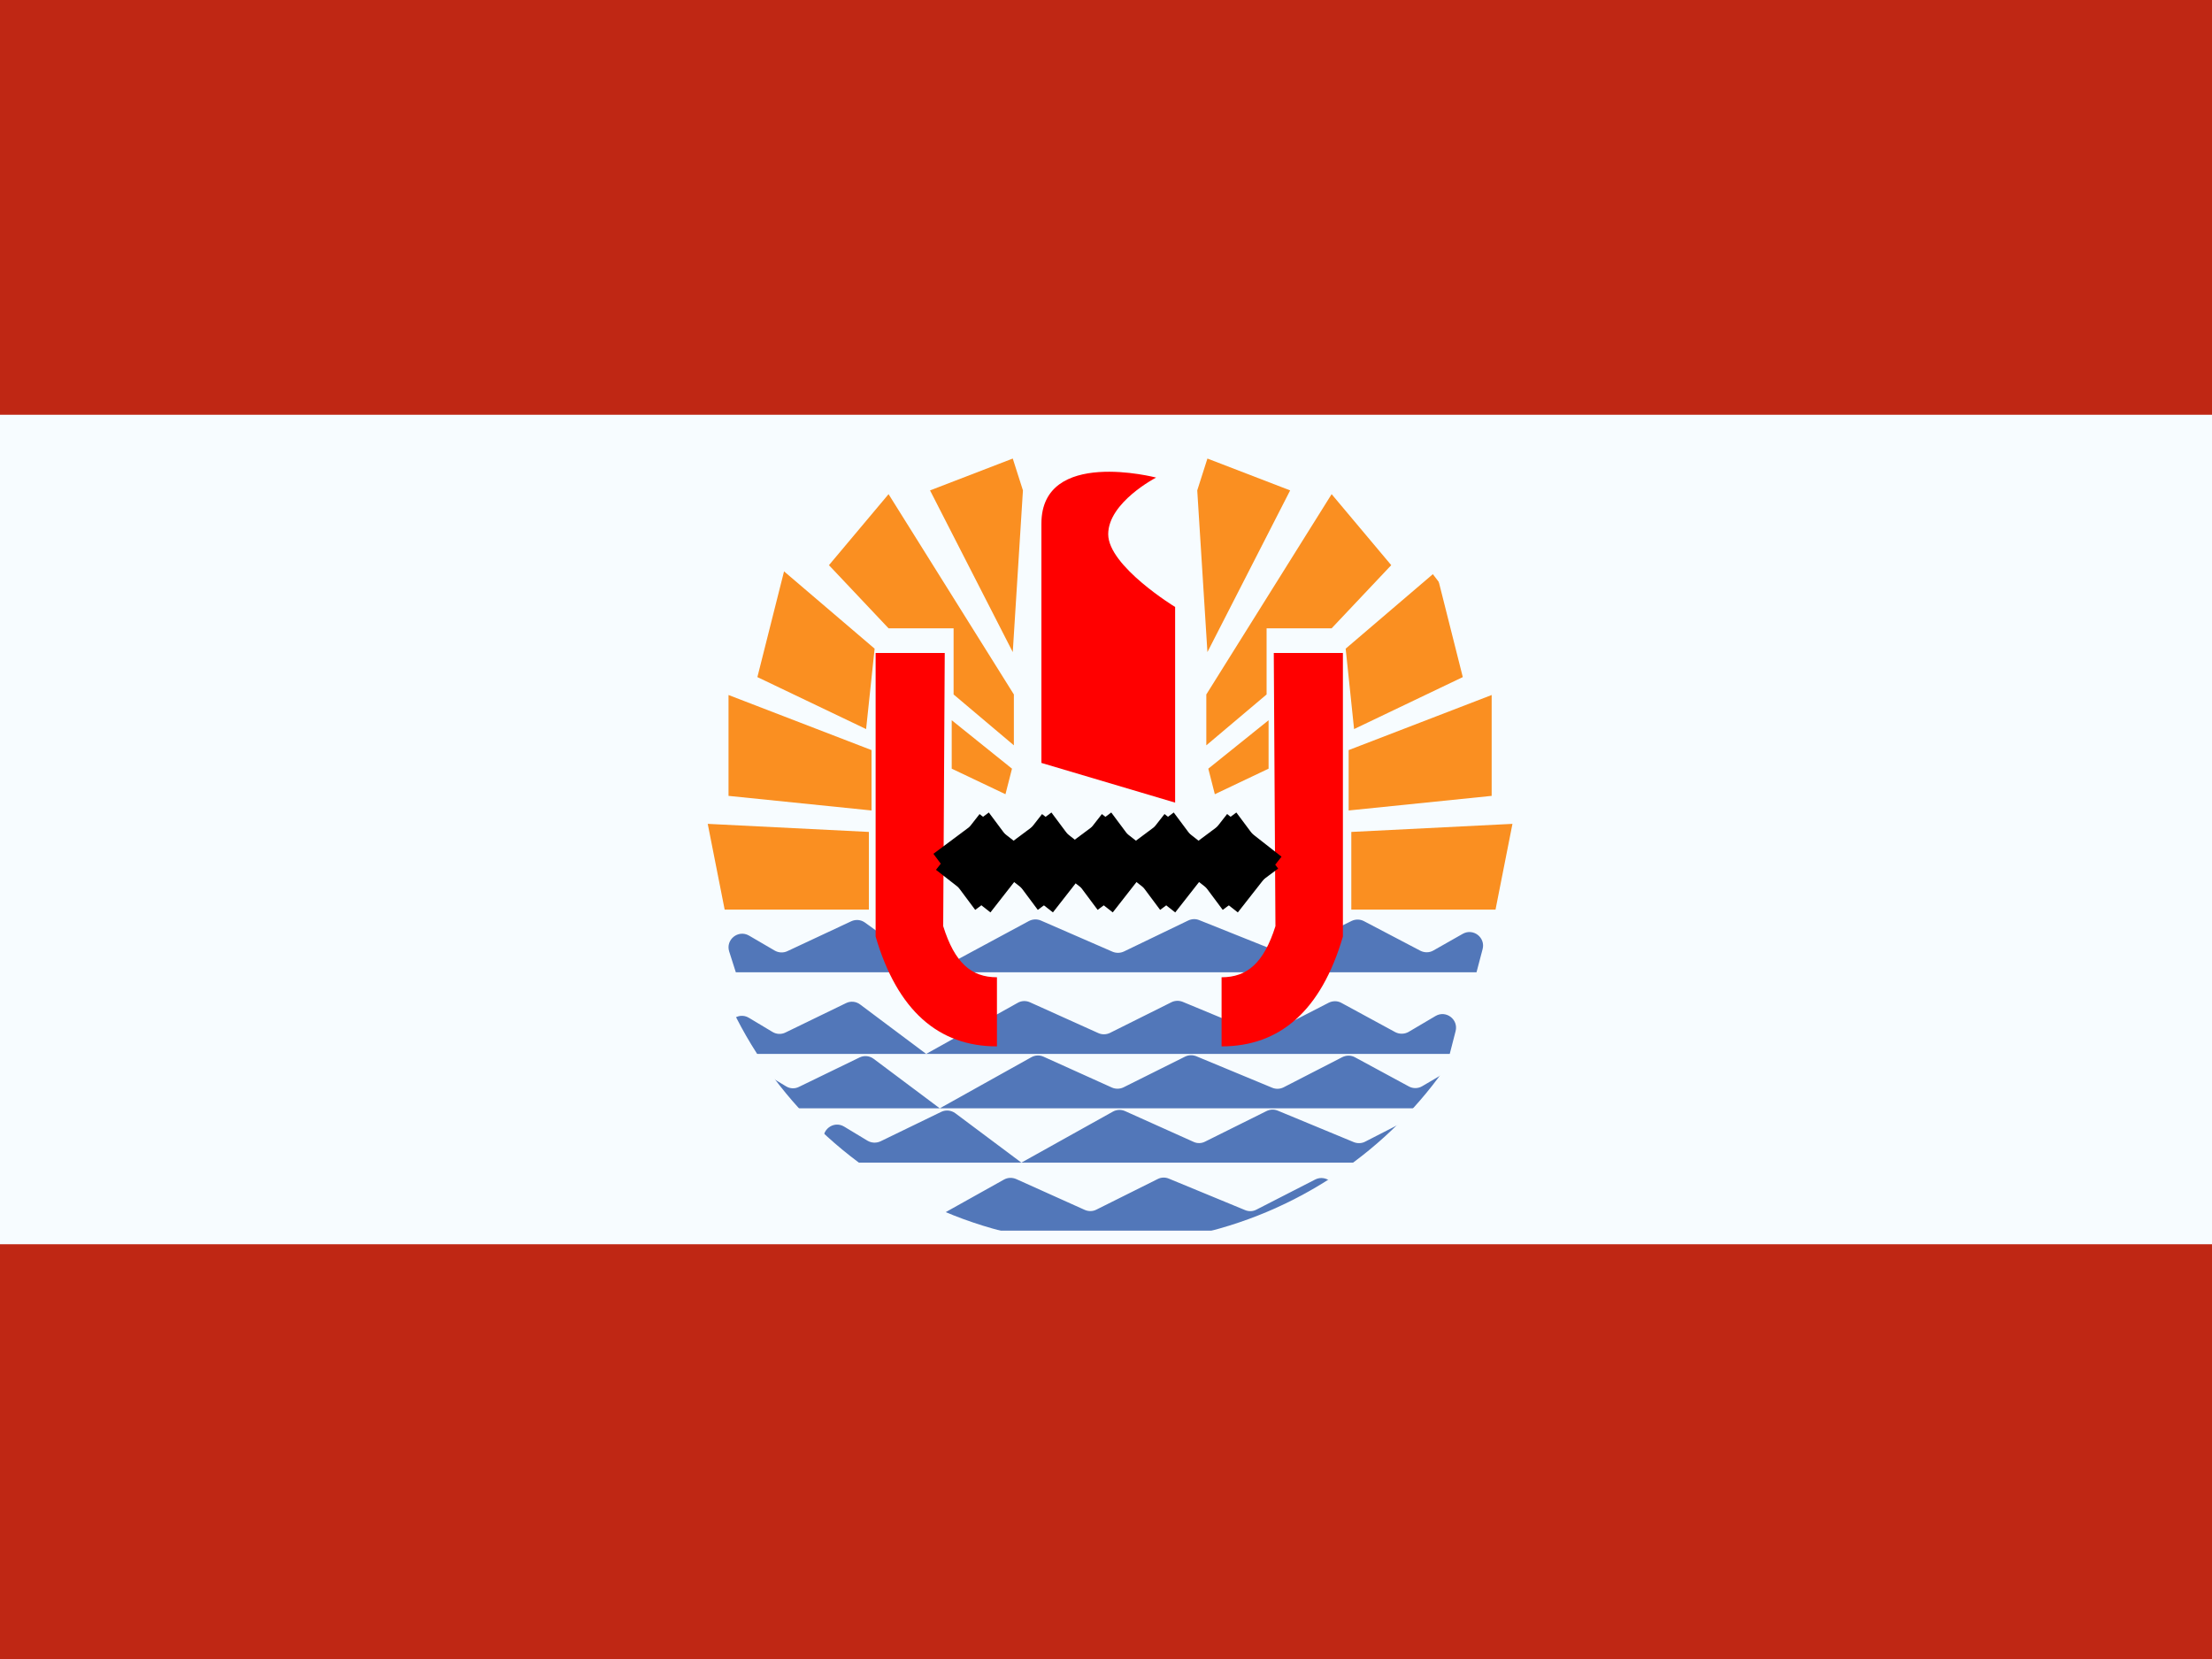
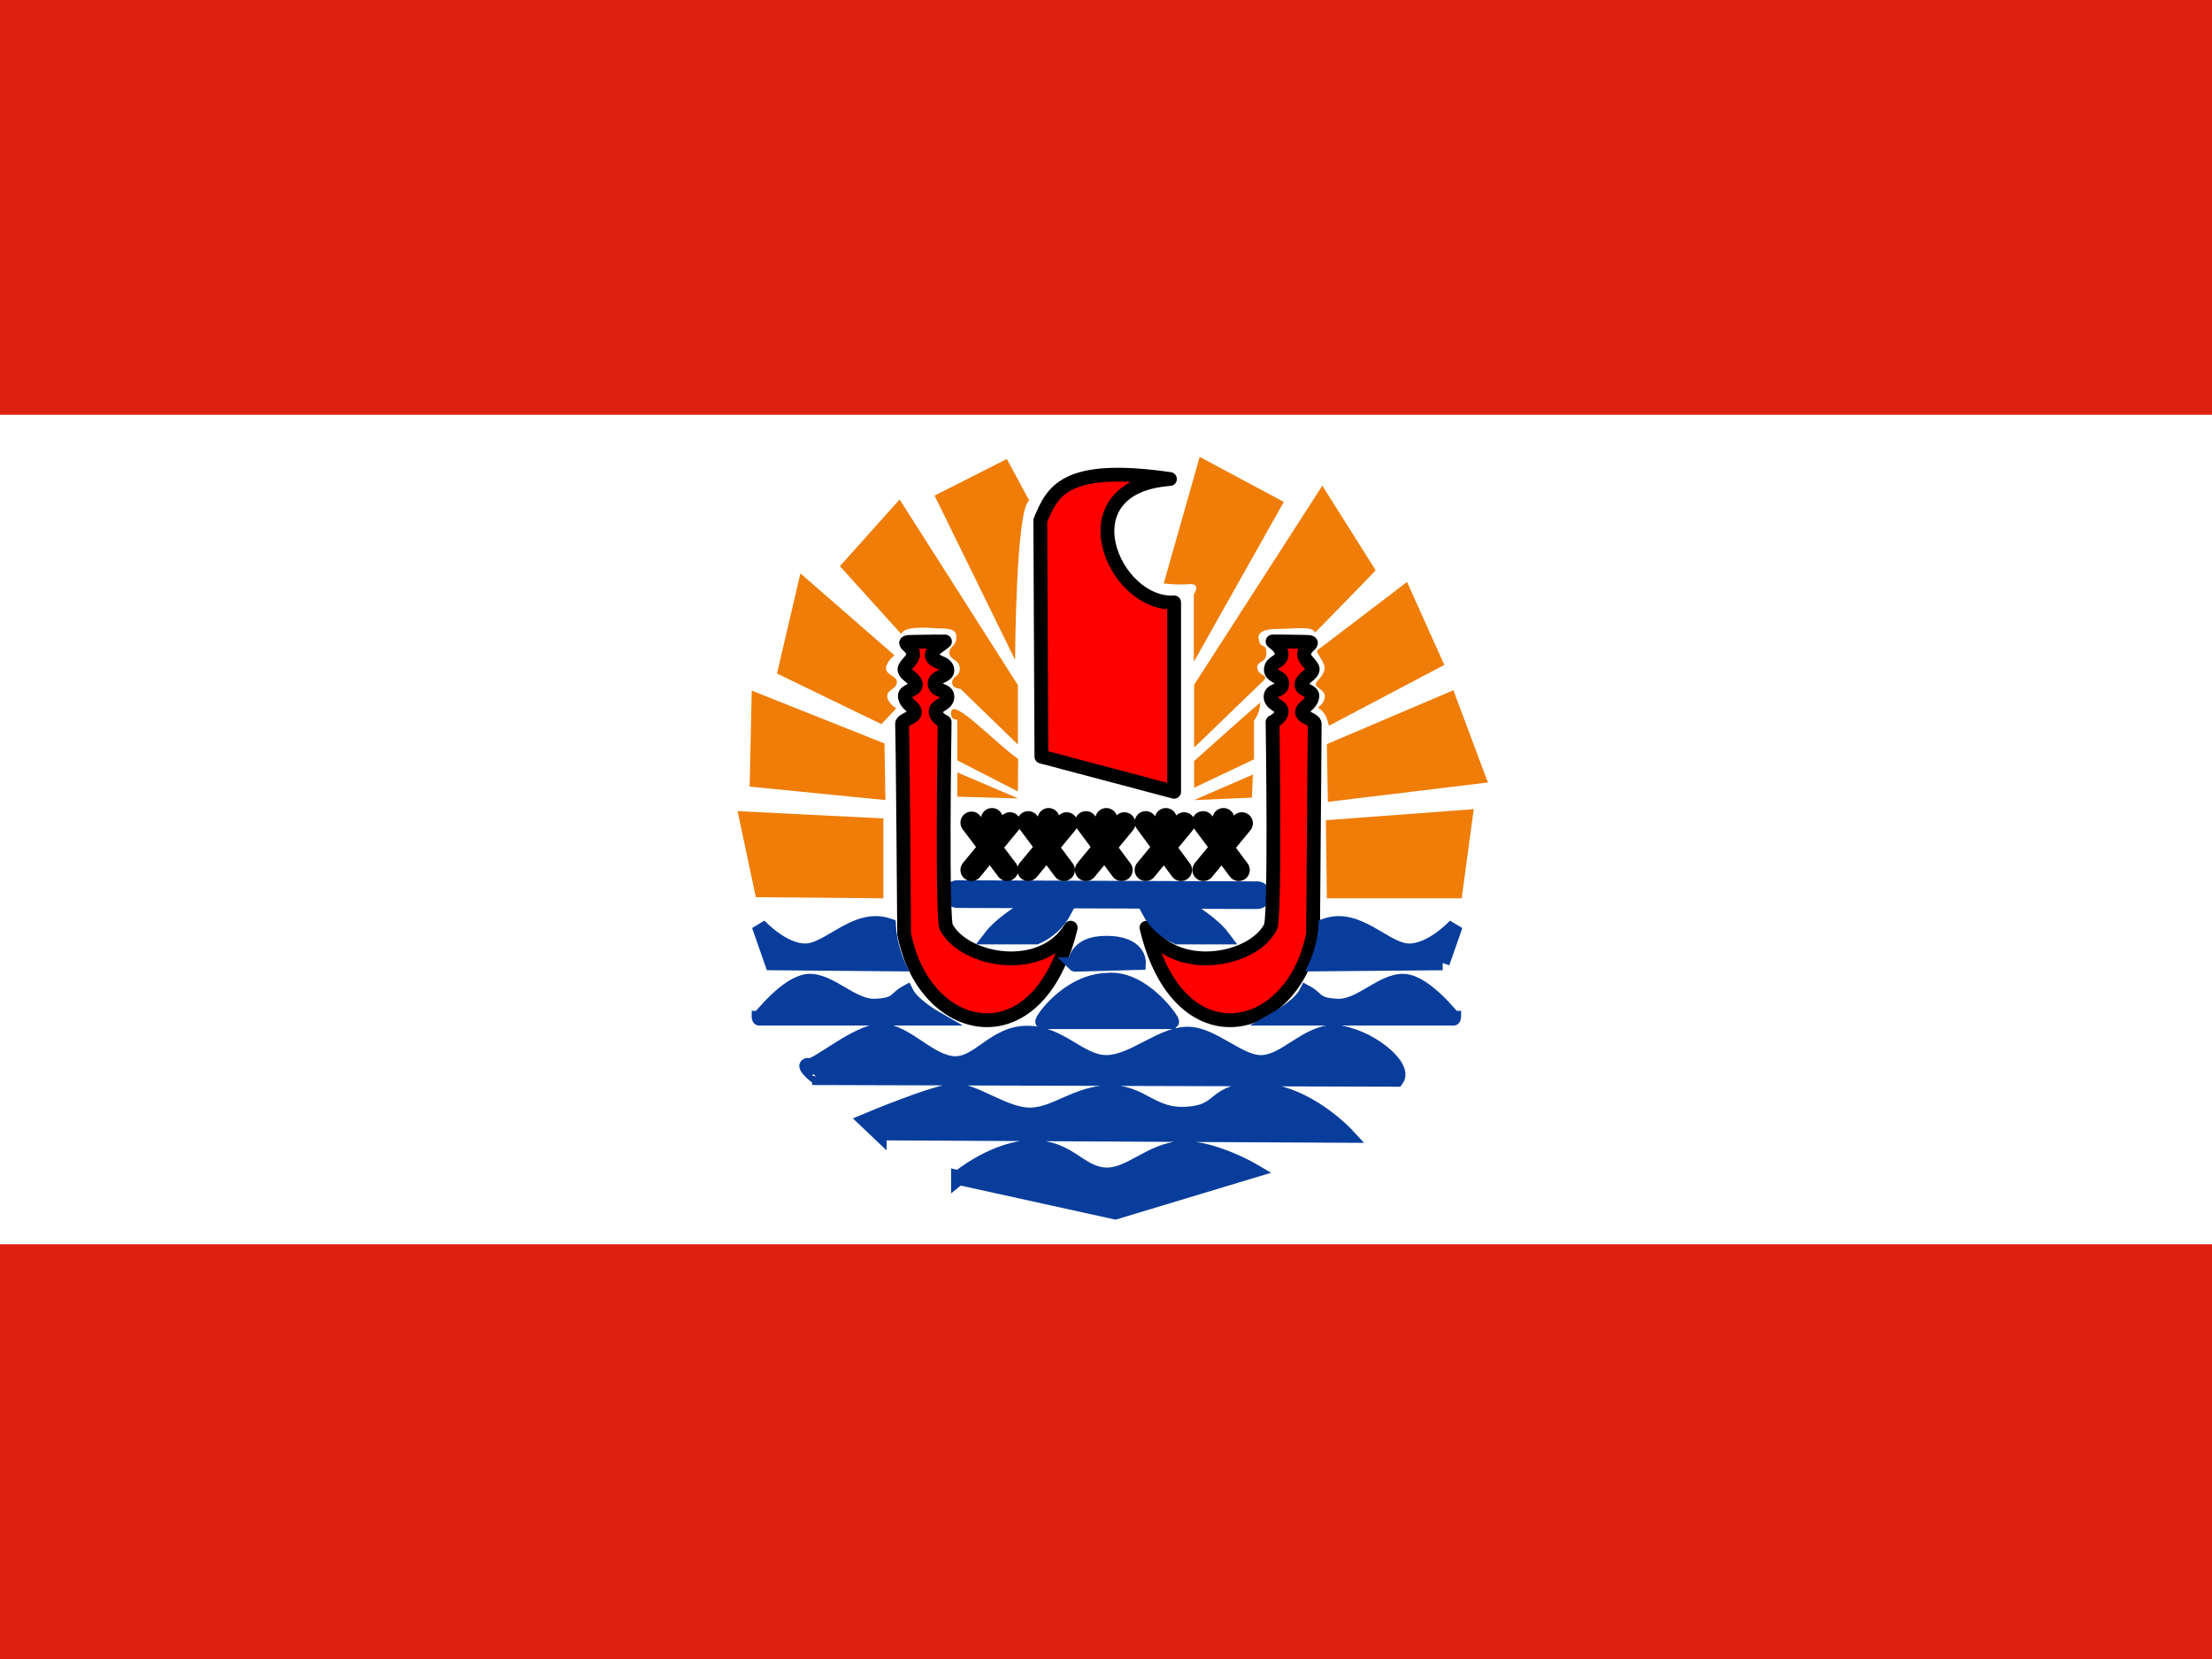
<svg xmlns="http://www.w3.org/2000/svg" width="20" height="15" viewBox="0 0 20 15" fill="none">
-   <mask id="mask0_1825_43947" style="mask-type:luminance" maskUnits="userSpaceOnUse" x="0" y="0" width="20" height="15">
-     <rect width="20" height="15" fill="white" />
-   </mask>
-   <g mask="url(#mask0_1825_43947)">
-     <path fill-rule="evenodd" clip-rule="evenodd" d="M0 0V15H20V0H0Z" fill="#F7FCFF" />
-     <mask id="mask1_1825_43947" style="mask-type:luminance" maskUnits="userSpaceOnUse" x="0" y="0" width="20" height="15">
-       <path fill-rule="evenodd" clip-rule="evenodd" d="M0 0V15H20V0H0Z" fill="white" />
+   <g clip-path="url(#clip0_14_381)">
+     <mask id="mask0_14_381" style="mask-type:luminance" maskUnits="userSpaceOnUse" x="0" y="0" width="20" height="15">
+       <path d="M0 0H20V15H0V0Z" fill="white" />
    </mask>
-     <g mask="url(#mask1_1825_43947)">
-       <path fill-rule="evenodd" clip-rule="evenodd" d="M0 0V3.75H20V0H0Z" fill="#BF2714" />
-       <path fill-rule="evenodd" clip-rule="evenodd" d="M0 11.25V15H20V11.25H0Z" fill="#BF2714" />
-       <mask id="mask2_1825_43947" style="mask-type:luminance" maskUnits="userSpaceOnUse" x="6" y="3" width="8" height="9">
-         <path fill-rule="evenodd" clip-rule="evenodd" d="M10 11.25C12.071 11.25 13.75 9.571 13.75 7.5C13.75 5.429 12.071 3.75 10 3.75C7.929 3.75 6.25 5.429 6.25 7.5C6.25 9.571 7.929 11.25 10 11.25Z" fill="white" />
-       </mask>
-       <g mask="url(#mask2_1825_43947)">
-         <path fill-rule="evenodd" clip-rule="evenodd" d="M6.593 8.603C6.559 8.496 6.675 8.403 6.772 8.459L7.005 8.595C7.04 8.615 7.083 8.617 7.119 8.6L7.696 8.33C7.736 8.311 7.784 8.315 7.82 8.341L8.443 8.791L9.304 8.327C9.337 8.31 9.376 8.308 9.411 8.323L10.059 8.605C10.092 8.619 10.13 8.618 10.162 8.603L10.743 8.323C10.774 8.308 10.81 8.306 10.842 8.319L11.562 8.607C11.594 8.62 11.631 8.618 11.662 8.603L12.22 8.327C12.255 8.31 12.296 8.31 12.331 8.328L12.842 8.596C12.879 8.615 12.924 8.615 12.96 8.594L13.226 8.443C13.321 8.39 13.433 8.477 13.405 8.582L13.35 8.791H6.653L6.593 8.603Z" fill="#5277B9" />
-         <path fill-rule="evenodd" clip-rule="evenodd" d="M6.591 9.344C6.558 9.236 6.675 9.144 6.772 9.203L6.984 9.33C7.02 9.352 7.064 9.354 7.101 9.336L7.649 9.07C7.691 9.049 7.74 9.054 7.777 9.082L8.374 9.529L9.202 9.067C9.235 9.048 9.276 9.046 9.312 9.062L9.931 9.341C9.964 9.356 10.003 9.355 10.036 9.339L10.591 9.062C10.623 9.046 10.66 9.045 10.693 9.058L11.38 9.343C11.414 9.357 11.451 9.355 11.483 9.339L12.014 9.066C12.05 9.048 12.094 9.048 12.129 9.068L12.615 9.332C12.653 9.352 12.699 9.351 12.736 9.33L12.98 9.186C13.074 9.131 13.188 9.217 13.161 9.323L13.108 9.529H6.648L6.591 9.344Z" fill="#5277B9" />
-         <path fill-rule="evenodd" clip-rule="evenodd" d="M6.714 9.836C6.681 9.728 6.798 9.636 6.895 9.694L7.107 9.822C7.143 9.844 7.187 9.846 7.224 9.827L7.772 9.561C7.814 9.541 7.863 9.546 7.9 9.574L8.497 10.021L9.325 9.559C9.359 9.54 9.399 9.538 9.435 9.554L10.053 9.833C10.087 9.848 10.126 9.847 10.159 9.831L10.714 9.554C10.746 9.538 10.783 9.537 10.816 9.55L11.503 9.835C11.537 9.849 11.574 9.847 11.606 9.831L12.137 9.558C12.174 9.54 12.216 9.54 12.252 9.56L12.738 9.823C12.776 9.844 12.822 9.843 12.859 9.821L13.103 9.678C13.197 9.623 13.311 9.709 13.284 9.815L13.232 10.021H6.771L6.714 9.836Z" fill="#5277B9" />
-         <path fill-rule="evenodd" clip-rule="evenodd" d="M7.451 10.328C7.418 10.22 7.535 10.128 7.632 10.186L7.844 10.314C7.88 10.335 7.924 10.337 7.962 10.319L8.51 10.053C8.551 10.033 8.6 10.038 8.637 10.065L9.235 10.512L10.062 10.051C10.096 10.032 10.137 10.03 10.172 10.046L10.791 10.324C10.825 10.34 10.863 10.339 10.896 10.322L11.451 10.046C11.483 10.03 11.52 10.028 11.553 10.042L12.241 10.327C12.274 10.34 12.312 10.339 12.344 10.322L12.875 10.05C12.911 10.032 12.954 10.032 12.989 10.052L13.476 10.315C13.513 10.336 13.559 10.335 13.596 10.313L13.84 10.17C13.934 10.115 14.049 10.201 14.022 10.307L13.969 10.512H7.508L7.451 10.328Z" fill="#5277B9" />
-         <path fill-rule="evenodd" clip-rule="evenodd" d="M6.468 10.943C6.434 10.835 6.552 10.743 6.649 10.801L6.861 10.929C6.897 10.95 6.941 10.952 6.978 10.934L7.526 10.668C7.568 10.648 7.617 10.653 7.654 10.68L8.251 11.127L9.078 10.665C9.112 10.646 9.153 10.645 9.189 10.661L9.807 10.939C9.841 10.954 9.88 10.954 9.913 10.937L10.468 10.66C10.499 10.644 10.537 10.643 10.569 10.657L11.257 10.941C11.29 10.955 11.328 10.954 11.36 10.937L11.891 10.665C11.928 10.646 11.97 10.647 12.006 10.666L12.492 10.93C12.53 10.951 12.576 10.95 12.613 10.928L12.857 10.785C12.951 10.729 13.065 10.816 13.038 10.921L12.985 11.127H6.525L6.468 10.943Z" fill="#5277B9" />
-         <path d="M7.917 5.904H8.542L8.528 8.374C8.632 8.706 8.782 8.836 9.014 8.836V9.461C8.486 9.461 8.113 9.137 7.917 8.468V5.904Z" fill="#FF0000" />
-         <path d="M12.142 5.904H11.517L11.532 8.374C11.427 8.706 11.277 8.836 11.045 8.836V9.461C11.573 9.461 11.946 9.137 12.142 8.468V5.904Z" fill="#FF0000" />
-         <path fill-rule="evenodd" clip-rule="evenodd" d="M10.453 4.318C10.453 4.318 9.416 4.047 9.416 4.734C9.416 5.422 9.416 6.898 9.416 6.898L10.625 7.257V5.488C10.625 5.488 10.02 5.119 10.02 4.83C10.02 4.542 10.453 4.318 10.453 4.318Z" fill="#FF0000" />
-         <path d="M8.709 8.057L9.103 7.553" stroke="black" stroke-width="0.625" />
-         <path d="M9.068 8.04L8.69 7.533" stroke="black" stroke-width="0.625" />
-         <path d="M9.274 8.057L9.668 7.553" stroke="black" stroke-width="0.625" />
-         <path d="M9.634 8.04L9.256 7.533" stroke="black" stroke-width="0.625" />
-         <path d="M9.815 8.057L10.209 7.553" stroke="black" stroke-width="0.625" />
-         <path d="M10.175 8.04L9.797 7.533" stroke="black" stroke-width="0.625" />
-         <path d="M10.38 8.057L10.775 7.553" stroke="black" stroke-width="0.625" />
-         <path d="M10.74 8.04L10.362 7.533" stroke="black" stroke-width="0.625" />
-         <path d="M10.946 8.057L11.341 7.553" stroke="black" stroke-width="0.625" />
-         <path d="M11.306 8.04L10.928 7.533" stroke="black" stroke-width="0.625" />
-         <path fill-rule="evenodd" clip-rule="evenodd" d="M8.409 4.434L9.157 5.896L9.249 4.434L9.157 4.146L8.409 4.434ZM8.034 5.681L7.495 5.11L8.034 4.468L9.167 6.279V6.739L8.622 6.279V5.681H8.034ZM6.848 6.122L7.831 6.592L7.908 5.865L7.089 5.166L6.848 6.122ZM7.88 7.328L6.587 7.196V6.284L7.88 6.782V7.328ZM6.552 8.224L6.399 7.449L7.856 7.522V8.224H6.552ZM8.605 6.95V6.512L9.15 6.95L9.091 7.181L8.605 6.95ZM13.675 7.449L13.522 8.224H12.218V7.522L13.675 7.449ZM12.194 7.328L13.487 7.196V6.284L12.194 6.782V7.328ZM13.226 6.122L12.243 6.592L12.167 5.865L12.985 5.166L13.226 6.122ZM12.04 5.681L12.579 5.11L12.04 4.468L10.907 6.279V6.739L11.452 6.279V5.681H12.04ZM11.665 4.434L10.917 5.896L10.825 4.434L10.917 4.146L11.665 4.434ZM11.47 6.95V6.512L10.925 6.95L10.984 7.181L11.47 6.95Z" fill="#FA8F21" />
-       </g>
+     <g mask="url(#mask0_14_381)">
+       <path d="M0 0H20V15H0V0Z" fill="white" />
+       <path d="M2.5 0H17.5V15H2.5V0Z" fill="white" />
+       <path fill-rule="evenodd" clip-rule="evenodd" d="M8.666 10.65C8.666 10.65 9.003 10.375 9.334 10.375C9.666 10.375 9.753 10.603 9.984 10.622C10.213 10.641 10.403 10.394 10.688 10.384C10.972 10.375 11.328 10.584 11.328 10.584L10.084 10.959L8.666 10.647V10.65ZM7.95 10.244L12.181 10.266C12.181 10.266 11.816 9.869 11.384 9.859C10.953 9.853 11.072 10.047 10.744 10.072C10.412 10.1 10.331 9.872 10.028 9.878C9.728 9.888 9.553 10.072 9.325 10.081C9.094 10.091 8.803 9.853 8.628 9.863C8.453 9.872 7.831 10.134 7.831 10.134L7.95 10.247V10.244ZM7.409 9.744L12.628 9.759C12.713 9.641 12.372 9.356 12.062 9.331C11.806 9.341 11.625 9.597 11.412 9.606C11.2 9.616 10.963 9.341 10.725 9.35C10.488 9.359 10.241 9.606 10.003 9.606C9.763 9.606 9.591 9.341 9.288 9.341C8.984 9.341 8.85 9.631 8.619 9.616C8.391 9.597 8.188 9.322 7.969 9.322C7.75 9.322 7.384 9.65 7.313 9.634C7.238 9.613 7.403 9.769 7.409 9.741V9.744Z" fill="#083D9C" stroke="#083D9C" stroke-width="0.133" />
+       <path fill-rule="evenodd" clip-rule="evenodd" d="M9.416 6.841L10.616 7.159V5.447C10.066 5.478 9.609 4.403 10.578 4.331C9.625 4.194 9.516 4.441 9.406 4.706L9.416 6.841Z" fill="#FF0000" stroke="black" stroke-width="0.125" stroke-linejoin="round" />
+       <path fill-rule="evenodd" clip-rule="evenodd" d="M8.656 8.084L11.366 8.094Z" fill="#083D9C" />
+       <path d="M8.656 8.084L11.366 8.094" stroke="#083D9C" stroke-width="0.25" stroke-linecap="round" />
+       <path d="M8.784 7.438L9.106 7.866M8.784 7.866L9.131 7.444M8.969 7.406L8.959 7.672M9.297 7.434L9.619 7.866M9.297 7.866L9.644 7.444M9.481 7.406L9.472 7.672M9.819 7.434L10.141 7.866M9.819 7.866L10.166 7.444M10.003 7.406L9.994 7.672M10.359 7.434L10.678 7.866M10.359 7.866L10.706 7.444M10.541 7.406L10.534 7.672M10.878 7.434L11.2 7.866M10.881 7.866L11.228 7.444M11.062 7.406L11.053 7.672" stroke="black" stroke-width="0.2" stroke-linecap="round" />
+       <path fill-rule="evenodd" clip-rule="evenodd" d="M6.834 8.112L7.987 8.122V7.4L6.669 7.334L6.834 8.112ZM6.778 7.112L8.006 7.234L7.997 6.722L6.797 6.244L6.778 7.116V7.112ZM7.028 6.091L7.969 6.547L8.103 6.406C8.103 6.406 8.016 6.347 8.022 6.291C8.022 6.237 8.109 6.228 8.109 6.166C8.109 6.112 8.016 6.103 8.012 6.05C8.006 5.987 8.087 5.925 8.087 5.925L7.237 5.184L7.025 6.091H7.028ZM13.216 8.122H11.997L11.988 7.416L13.325 7.316L13.216 8.122ZM12.006 7.25L13.453 7.075L13.141 6.241L11.997 6.728L12.006 7.25ZM13.059 6.012L12.016 6.562C12 6.5 11.988 6.444 11.916 6.397C11.916 6.397 11.978 6.359 11.978 6.297C11.978 6.234 11.897 6.222 11.897 6.187C11.897 6.153 11.972 6.119 11.978 6.034C11.969 5.978 11.897 5.897 11.909 5.881L12.722 5.262L13.059 6.012ZM10.797 7.234L11.319 7.212L11.328 7.003L10.797 7.234ZM9.203 7.219L8.656 7.203V6.984L9.206 7.219H9.203ZM9.203 7.156L8.656 6.875V6.506C8.656 6.506 8.594 6.516 8.6 6.444C8.603 6.291 9.003 6.722 9.206 6.862L9.203 7.156ZM10.797 7.122V6.881C10.797 6.881 11.291 6.437 11.394 6.353C11.394 6.447 11.338 6.516 11.338 6.516V6.866L10.797 7.122ZM7.594 5.119L8.15 5.734C8.162 5.678 8.291 5.669 8.419 5.678C8.544 5.687 8.647 5.669 8.647 5.759C8.647 5.85 8.584 5.837 8.584 5.903C8.584 5.969 8.678 5.962 8.678 6.044C8.678 6.125 8.609 6.109 8.609 6.172C8.609 6.225 8.684 6.228 8.684 6.228L9.203 6.731V6.194L8.134 4.516L7.594 5.119ZM8.45 4.481L9.178 5.966C9.178 5.966 9.184 4.597 9.306 4.525L9.103 4.15L8.45 4.481ZM11.606 4.541L10.794 5.984V5.375C10.794 5.375 10.863 5.275 10.756 5.281C10.65 5.291 10.522 5.275 10.522 5.275L10.847 4.131L11.606 4.537V4.541ZM12.438 5.156C12.428 5.172 11.891 5.719 11.891 5.719C11.866 5.656 11.703 5.687 11.547 5.687C11.394 5.687 11.372 5.737 11.381 5.778C11.397 5.881 11.45 5.803 11.45 5.903C11.45 6 11.375 5.966 11.366 6.034C11.375 6.119 11.484 6.097 11.419 6.159L10.797 6.759V6.191L11.956 4.391L12.438 5.156Z" fill="#EF7D08" />
+       <path fill-rule="evenodd" clip-rule="evenodd" d="M9.681 8.388C9.422 8.819 8.725 8.691 8.559 8.388C8.512 8.375 8.541 6.528 8.541 6.528C8.541 6.528 8.463 6.494 8.459 6.434C8.456 6.378 8.566 6.372 8.566 6.3C8.566 6.228 8.453 6.256 8.45 6.181C8.45 6.113 8.572 6.119 8.566 6.056C8.559 5.981 8.431 5.994 8.425 5.925C8.425 5.872 8.519 5.825 8.544 5.8C8.515 5.801 8.485 5.801 8.456 5.8L8.256 5.803C8.113 5.803 8.256 5.834 8.256 5.916C8.256 5.969 8.184 6.006 8.178 6.05C8.175 6.1 8.278 6.131 8.281 6.191C8.281 6.241 8.178 6.244 8.181 6.294C8.188 6.372 8.275 6.391 8.272 6.441C8.272 6.488 8.159 6.506 8.156 6.544C8.162 6.619 8.175 8.444 8.175 8.444C8.353 9.375 9.387 9.609 9.681 8.388ZM10.366 8.388C10.625 8.819 11.322 8.691 11.484 8.388C11.534 8.375 11.506 6.528 11.506 6.528C11.506 6.528 11.584 6.494 11.588 6.434C11.591 6.378 11.488 6.372 11.488 6.3C11.488 6.228 11.594 6.256 11.594 6.181C11.594 6.113 11.484 6.119 11.491 6.05C11.497 5.978 11.584 5.988 11.588 5.919C11.591 5.859 11.534 5.825 11.506 5.8H11.591L11.791 5.803C11.931 5.803 11.791 5.834 11.791 5.916C11.791 5.969 11.863 6.006 11.869 6.05C11.869 6.1 11.769 6.131 11.766 6.191C11.766 6.241 11.869 6.244 11.866 6.294C11.859 6.372 11.772 6.391 11.772 6.441C11.775 6.488 11.887 6.506 11.887 6.544L11.872 8.444C11.694 9.375 10.656 9.609 10.366 8.388Z" fill="#FF0000" stroke="black" stroke-width="0.125" stroke-linejoin="round" />
+       <path fill-rule="evenodd" clip-rule="evenodd" d="M9.428 9.238H10.594C10.603 9.228 10.331 8.831 10.012 8.863C9.653 8.872 9.409 9.238 9.428 9.238ZM13.144 9.206H11.55C11.55 9.206 11.756 9.088 11.812 8.975C11.916 9.031 11.887 9.088 12.094 9.097C12.3 9.106 12.497 8.863 12.694 8.872C12.891 8.881 13.144 9.216 13.144 9.209V9.206ZM6.863 9.206H8.456C8.456 9.206 8.25 9.088 8.194 8.975C8.091 9.031 8.119 9.088 7.913 9.097C7.706 9.106 7.506 8.863 7.313 8.872C7.116 8.881 6.863 9.216 6.863 9.209V9.206ZM6.981 8.706L8.116 8.716C8.116 8.716 8.044 8.559 8.034 8.369C7.741 8.269 7.503 8.588 7.291 8.597C7.081 8.606 6.863 8.369 6.863 8.369L6.981 8.706ZM13.044 8.706L11.906 8.716C11.906 8.716 11.978 8.559 11.988 8.369C12.281 8.269 12.519 8.588 12.731 8.597C12.941 8.606 13.159 8.369 13.159 8.369L13.041 8.706H13.044ZM9.719 8.719L10.294 8.703C10.294 8.703 10.303 8.528 10.003 8.528C9.703 8.528 9.728 8.728 9.719 8.719ZM9.369 8.472C9.479 8.424 9.569 8.34 9.625 8.234L9.231 8.244C9.231 8.244 9.05 8.353 8.959 8.472H9.369ZM10.644 8.472C10.534 8.424 10.444 8.34 10.387 8.234L10.781 8.244C10.781 8.244 10.963 8.353 11.053 8.472H10.644Z" fill="#083D9C" stroke="#083D9C" stroke-width="0.133" />
+       <path fill-rule="evenodd" clip-rule="evenodd" d="M-1.25 11.25H21.25V15H-1.25V11.25ZM-1.25 0H21.25V3.75H-1.25V0Z" fill="#DE2010" />
    </g>
  </g>
+   <defs>
+     <clipPath id="clip0_14_381">
+       <rect width="20" height="15" fill="white" />
+     </clipPath>
+   </defs>
</svg>
